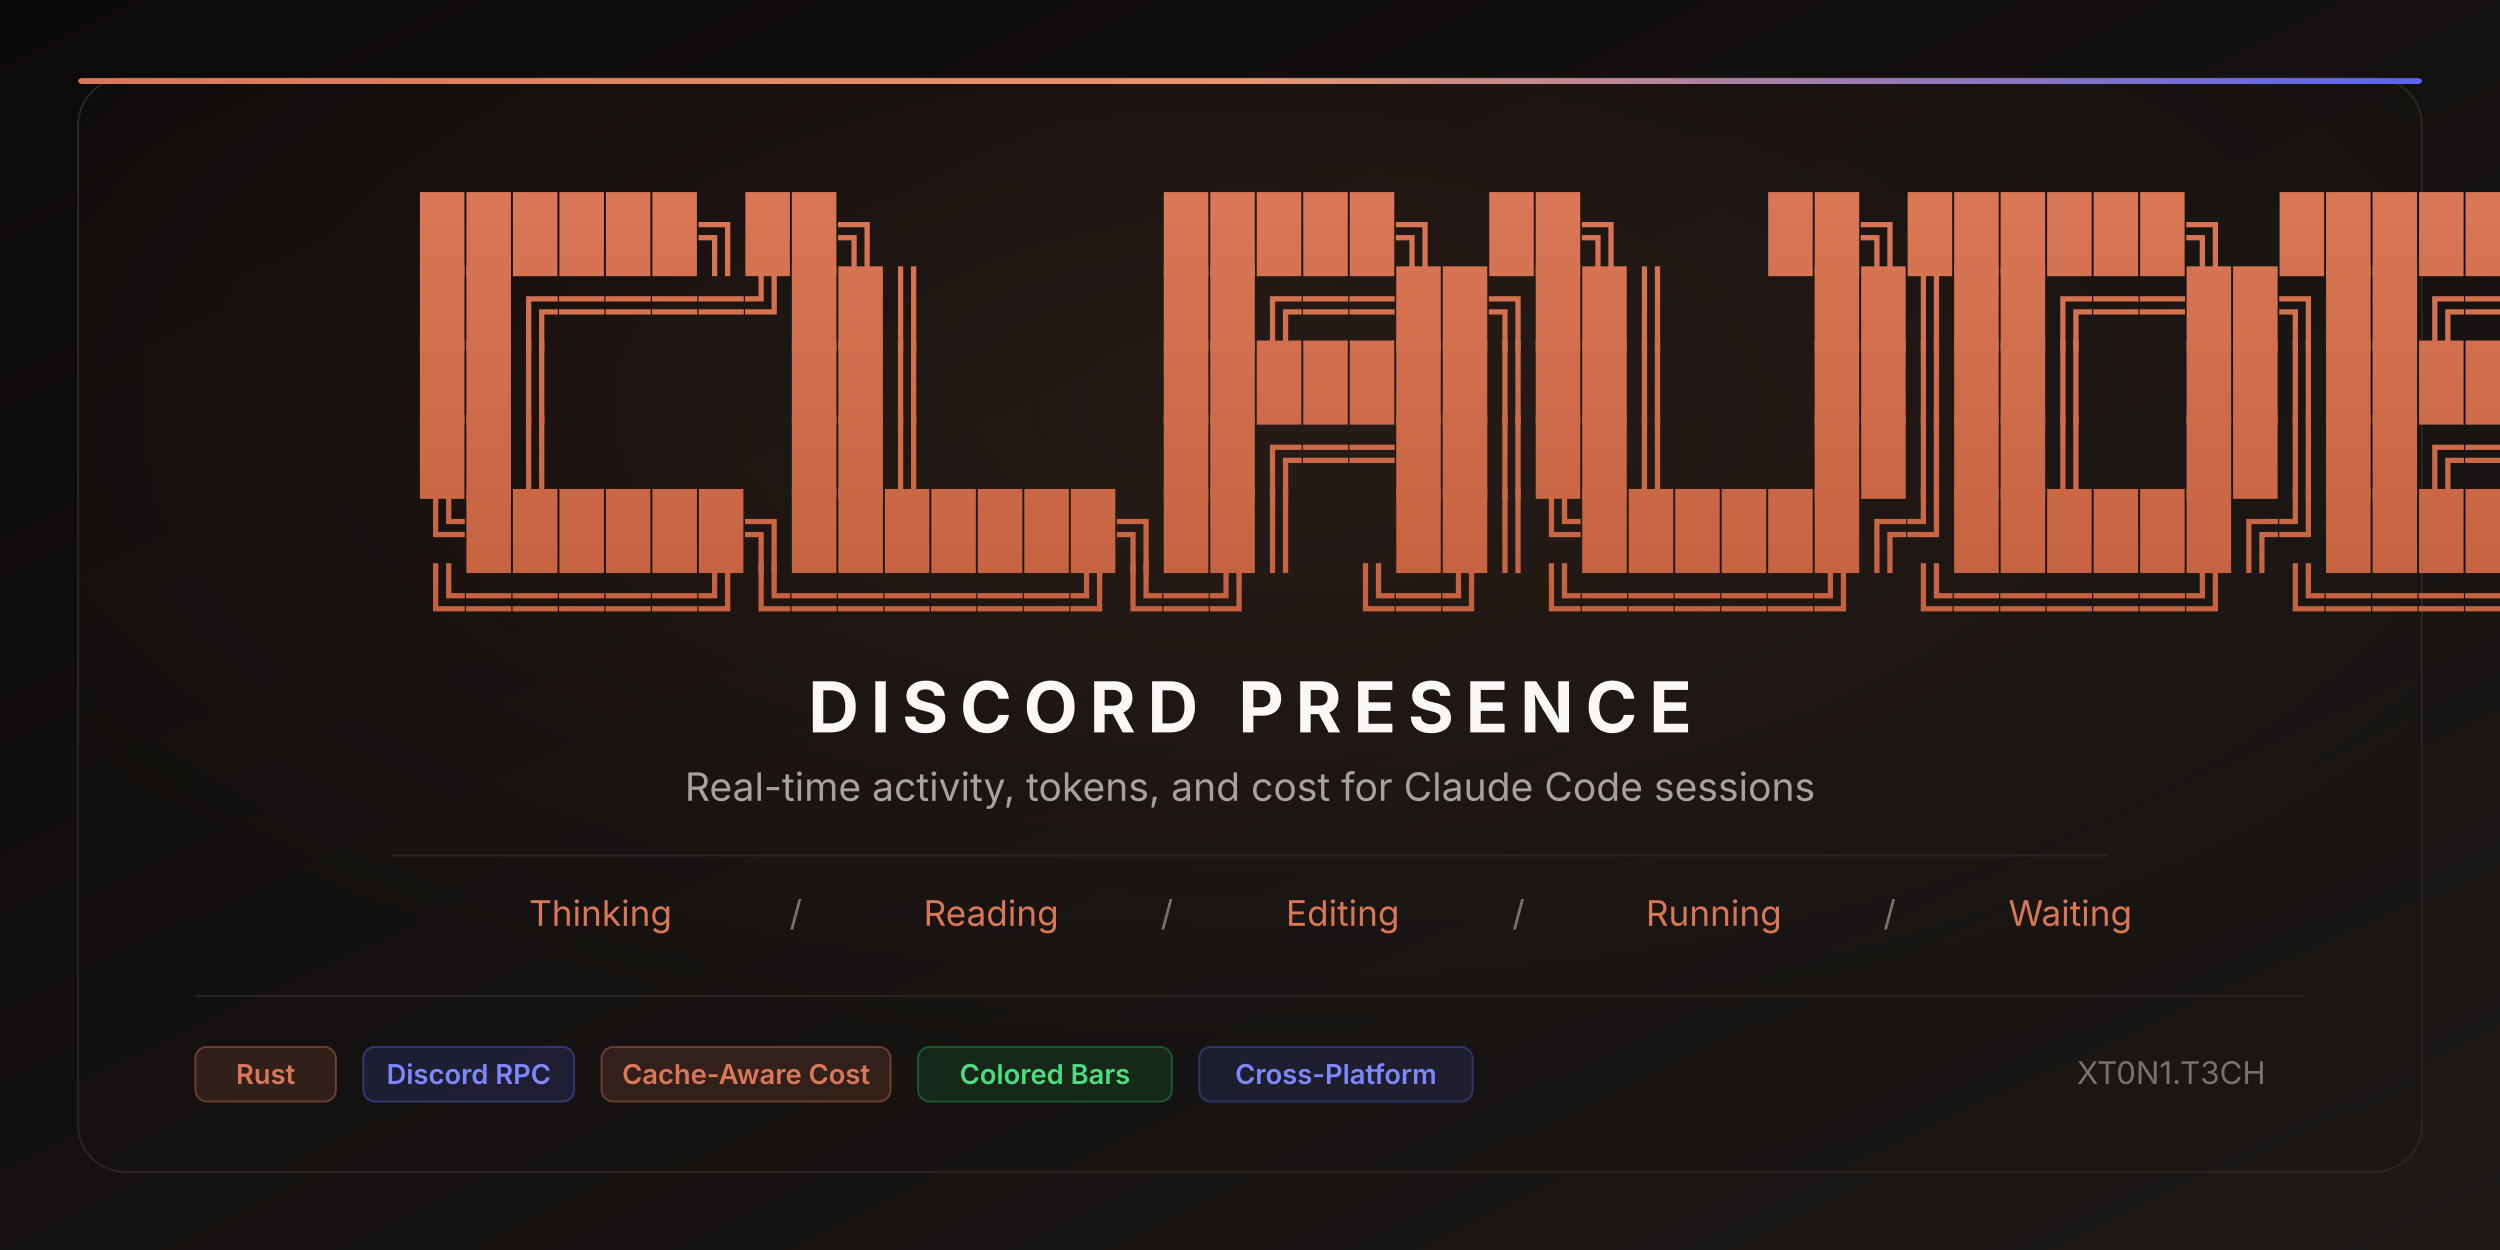
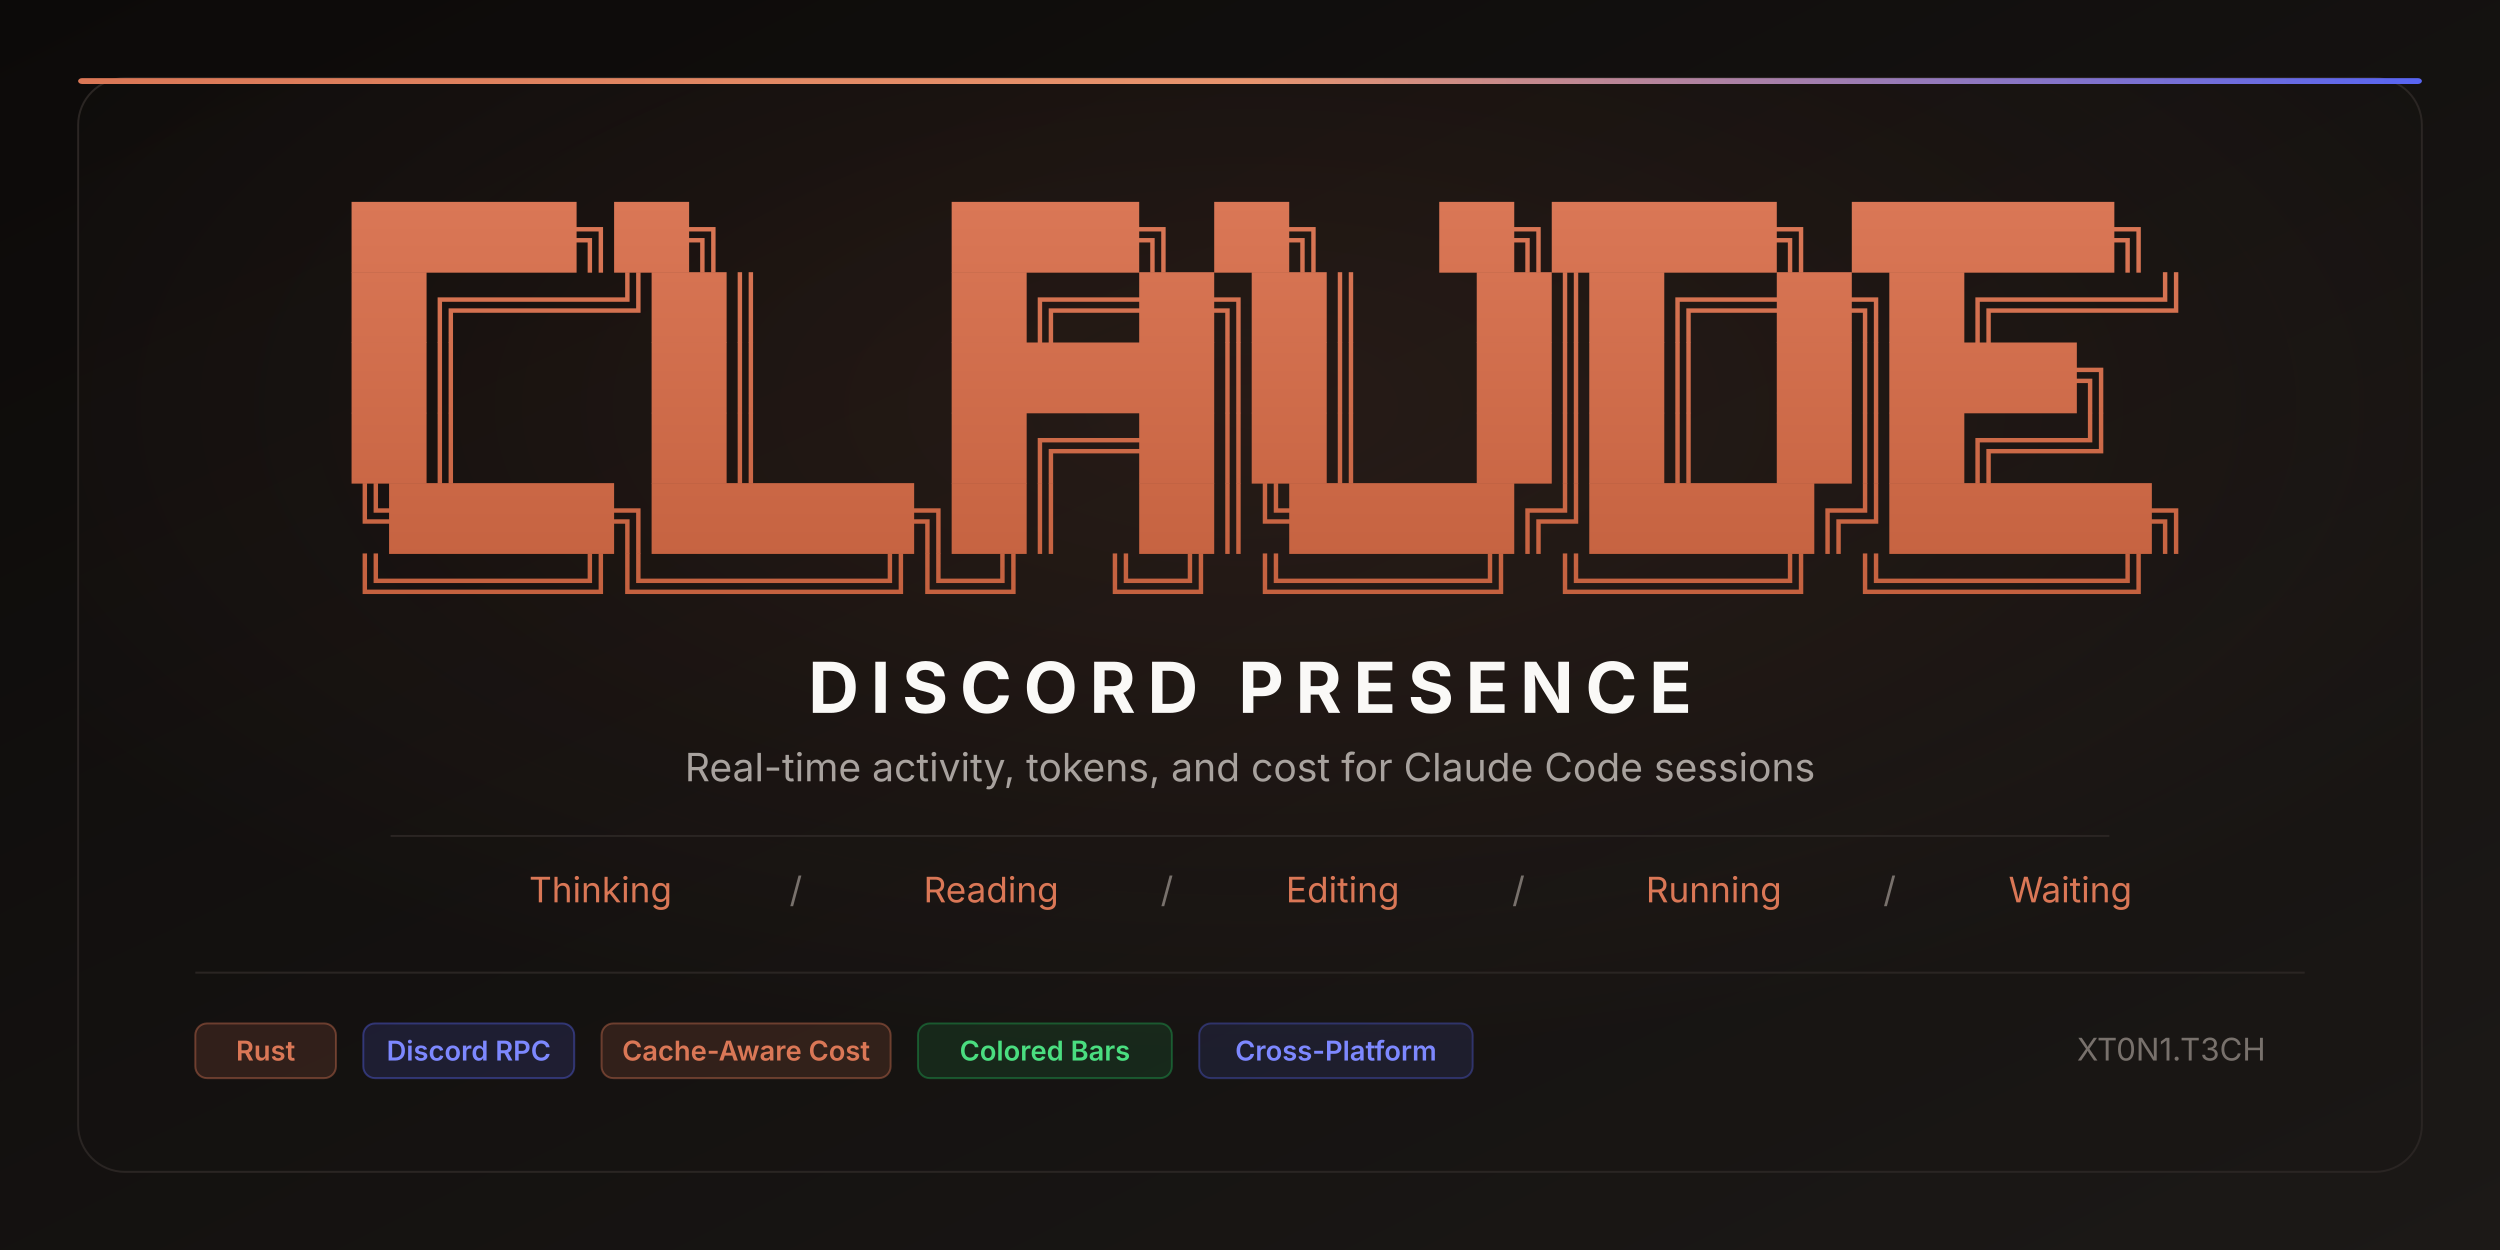
<svg xmlns="http://www.w3.org/2000/svg" viewBox="0 0 1280 640" role="img" aria-labelledby="title desc">
  <defs>
    <linearGradient id="bg" x1="0" y1="0" x2="1" y2="1">
      <stop offset="0%" stop-color="#0c0a09" />
      <stop offset="100%" stop-color="#1c1917" />
    </linearGradient>
    <linearGradient id="panel" x1="0" y1="0" x2="1" y2="1">
      <stop offset="0%" stop-color="#0e0c0b" />
      <stop offset="100%" stop-color="#1a1715" />
    </linearGradient>
    <linearGradient id="textGlow" x1="0" y1="0" x2="0" y2="1">
      <stop offset="0%" stop-color="#DA7756" />
      <stop offset="100%" stop-color="#c4613f" />
    </linearGradient>
    <linearGradient id="accentBar" x1="0" y1="0" x2="1" y2="0">
      <stop offset="0%" stop-color="#DA7756" />
      <stop offset="50%" stop-color="#E8956E" />
      <stop offset="100%" stop-color="#5865F2" />
    </linearGradient>
    <radialGradient id="glow" cx="0.5" cy="0.3" r="0.6">
      <stop offset="0%" stop-color="#DA7756" stop-opacity="0.10" />
      <stop offset="100%" stop-color="#DA7756" stop-opacity="0" />
    </radialGradient>
  </defs>
  <rect width="1280" height="640" fill="url(#bg)" />
  <rect x="40" y="40" width="1200" height="560" rx="24" fill="url(#panel)" stroke="#2a2523" />
  <rect x="40" y="40" width="1200" height="560" rx="24" fill="url(#glow)" />
  <rect x="40" y="40" width="1200" height="3" rx="2" fill="url(#accentBar)" />
-   <text fill="url(#textGlow)" font-family="Consolas, 'Courier New', monospace" font-weight="700" font-size="38" letter-spacing="1" xml:space="preserve">
-     <tspan x="215" y="130">██████╗██╗      █████╗ ██╗   ██╗██████╗ ███████╗</tspan>
-     <tspan x="215" y="168">██╔════╝██║     ██╔══██╗██║   ██║██╔══██╗██╔════╝</tspan>
-     <tspan x="215" y="206">██║     ██║     ███████║██║   ██║██║  ██║█████╗</tspan>
-     <tspan x="215" y="244">██║     ██║     ██╔══██║██║   ██║██║  ██║██╔══╝</tspan>
-     <tspan x="215" y="282">╚██████╗███████╗██║  ██║╚██████╔╝██████╔╝███████╗</tspan>
-     <tspan x="215" y="320">╚═════╝╚══════╝╚═╝  ╚═╝ ╚═════╝ ╚═════╝ ╚══════╝</tspan>
+   <text fill="url(#textGlow)" font-family="Consolas, 'Courier New', monospace" font-weight="700" font-size="32" letter-spacing="0" xml:space="preserve">
+     <tspan x="180" y="130">██████╗██╗      █████╗ ██╗   ██╗██████╗ ███████╗</tspan>
+     <tspan x="180" y="166">██╔════╝██║     ██╔══██╗██║   ██║██╔══██╗██╔════╝</tspan>
+     <tspan x="180" y="202">██║     ██║     ███████║██║   ██║██║  ██║█████╗</tspan>
+     <tspan x="180" y="238">██║     ██║     ██╔══██║██║   ██║██║  ██║██╔══╝</tspan>
+     <tspan x="180" y="274">╚██████╗███████╗██║  ██║╚██████╔╝██████╔╝███████╗</tspan>
+     <tspan x="180" y="310">╚═════╝╚══════╝╚═╝  ╚═╝ ╚═════╝ ╚═════╝ ╚══════╝</tspan>
  </text>
-   <text x="640" y="375" fill="#faf9f7" font-size="36" font-family="Segoe UI, Inter, Arial, sans-serif" font-weight="700" text-anchor="middle" letter-spacing="6">DISCORD PRESENCE</text>
-   <text x="640" y="410" fill="#a8a29e" font-size="20" font-family="Segoe UI, Inter, Arial, sans-serif" text-anchor="middle">Real-time activity, tokens, and cost for Claude Code sessions</text>
-   <line x1="200" y1="438" x2="1080" y2="438" stroke="#2a2523" />
+   <text x="640" y="365" fill="#faf9f7" font-size="36" font-family="Segoe UI, Inter, Arial, sans-serif" font-weight="700" text-anchor="middle" letter-spacing="6">DISCORD PRESENCE</text>
+   <text x="640" y="400" fill="#a8a29e" font-size="20" font-family="Segoe UI, Inter, Arial, sans-serif" text-anchor="middle">Real-time activity, tokens, and cost for Claude Code sessions</text>
+   <line x1="200" y1="428" x2="1080" y2="428" stroke="#2a2523" />
  <text font-family="Segoe UI, Inter, Arial, sans-serif" font-size="18" text-anchor="middle">
-     <tspan x="310" y="474" fill="#DA7756">Thinking</tspan>
-     <tspan x="410" y="474" fill="#78716c">/</tspan>
-     <tspan x="510" y="474" fill="#DA7756">Reading</tspan>
-     <tspan x="600" y="474" fill="#78716c">/</tspan>
-     <tspan x="690" y="474" fill="#DA7756">Editing</tspan>
-     <tspan x="780" y="474" fill="#78716c">/</tspan>
-     <tspan x="880" y="474" fill="#DA7756">Running</tspan>
-     <tspan x="970" y="474" fill="#78716c">/</tspan>
-     <tspan x="1060" y="474" fill="#DA7756">Waiting</tspan>
+     <tspan x="310" y="462" fill="#DA7756">Thinking</tspan>
+     <tspan x="410" y="462" fill="#78716c">/</tspan>
+     <tspan x="510" y="462" fill="#DA7756">Reading</tspan>
+     <tspan x="600" y="462" fill="#78716c">/</tspan>
+     <tspan x="690" y="462" fill="#DA7756">Editing</tspan>
+     <tspan x="780" y="462" fill="#78716c">/</tspan>
+     <tspan x="880" y="462" fill="#DA7756">Running</tspan>
+     <tspan x="970" y="462" fill="#78716c">/</tspan>
+     <tspan x="1060" y="462" fill="#DA7756">Waiting</tspan>
  </text>
-   <line x1="100" y1="510" x2="1180" y2="510" stroke="#2a2523" />
-   <rect x="100" y="536" width="72" height="28" rx="6" fill="#DA7756" fill-opacity="0.15" stroke="#DA7756" stroke-opacity="0.4" />
-   <text x="136" y="555" fill="#DA7756" font-size="14" font-family="Segoe UI, Inter, Arial, sans-serif" font-weight="600" text-anchor="middle">Rust</text>
-   <rect x="186" y="536" width="108" height="28" rx="6" fill="#5865F2" fill-opacity="0.15" stroke="#5865F2" stroke-opacity="0.4" />
-   <text x="240" y="555" fill="#7d88ff" font-size="14" font-family="Segoe UI, Inter, Arial, sans-serif" font-weight="600" text-anchor="middle">Discord RPC</text>
-   <rect x="308" y="536" width="148" height="28" rx="6" fill="#DA7756" fill-opacity="0.15" stroke="#DA7756" stroke-opacity="0.4" />
-   <text x="382" y="555" fill="#DA7756" font-size="14" font-family="Segoe UI, Inter, Arial, sans-serif" font-weight="600" text-anchor="middle">Cache-Aware Cost</text>
-   <rect x="470" y="536" width="130" height="28" rx="6" fill="#22c55e" fill-opacity="0.12" stroke="#22c55e" stroke-opacity="0.35" />
-   <text x="535" y="555" fill="#4ade80" font-size="14" font-family="Segoe UI, Inter, Arial, sans-serif" font-weight="600" text-anchor="middle">Colored Bars</text>
-   <rect x="614" y="536" width="140" height="28" rx="6" fill="#5865F2" fill-opacity="0.12" stroke="#5865F2" stroke-opacity="0.35" />
-   <text x="684" y="555" fill="#7d88ff" font-size="14" font-family="Segoe UI, Inter, Arial, sans-serif" font-weight="600" text-anchor="middle">Cross-Platform</text>
-   <text x="1160" y="555" fill="#78716c" font-size="16" font-family="Segoe UI, Inter, Arial, sans-serif" text-anchor="end">XT0N1.T3CH</text>
+   <line x1="100" y1="498" x2="1180" y2="498" stroke="#2a2523" />
+   <rect x="100" y="524" width="72" height="28" rx="6" fill="#DA7756" fill-opacity="0.15" stroke="#DA7756" stroke-opacity="0.4" />
+   <text x="136" y="543" fill="#DA7756" font-size="14" font-family="Segoe UI, Inter, Arial, sans-serif" font-weight="600" text-anchor="middle">Rust</text>
+   <rect x="186" y="524" width="108" height="28" rx="6" fill="#5865F2" fill-opacity="0.15" stroke="#5865F2" stroke-opacity="0.4" />
+   <text x="240" y="543" fill="#7d88ff" font-size="14" font-family="Segoe UI, Inter, Arial, sans-serif" font-weight="600" text-anchor="middle">Discord RPC</text>
+   <rect x="308" y="524" width="148" height="28" rx="6" fill="#DA7756" fill-opacity="0.15" stroke="#DA7756" stroke-opacity="0.4" />
+   <text x="382" y="543" fill="#DA7756" font-size="14" font-family="Segoe UI, Inter, Arial, sans-serif" font-weight="600" text-anchor="middle">Cache-Aware Cost</text>
+   <rect x="470" y="524" width="130" height="28" rx="6" fill="#22c55e" fill-opacity="0.12" stroke="#22c55e" stroke-opacity="0.35" />
+   <text x="535" y="543" fill="#4ade80" font-size="14" font-family="Segoe UI, Inter, Arial, sans-serif" font-weight="600" text-anchor="middle">Colored Bars</text>
+   <rect x="614" y="524" width="140" height="28" rx="6" fill="#5865F2" fill-opacity="0.12" stroke="#5865F2" stroke-opacity="0.35" />
+   <text x="684" y="543" fill="#7d88ff" font-size="14" font-family="Segoe UI, Inter, Arial, sans-serif" font-weight="600" text-anchor="middle">Cross-Platform</text>
+   <text x="1160" y="543" fill="#78716c" font-size="16" font-family="Segoe UI, Inter, Arial, sans-serif" text-anchor="end">XT0N1.T3CH</text>
</svg>
